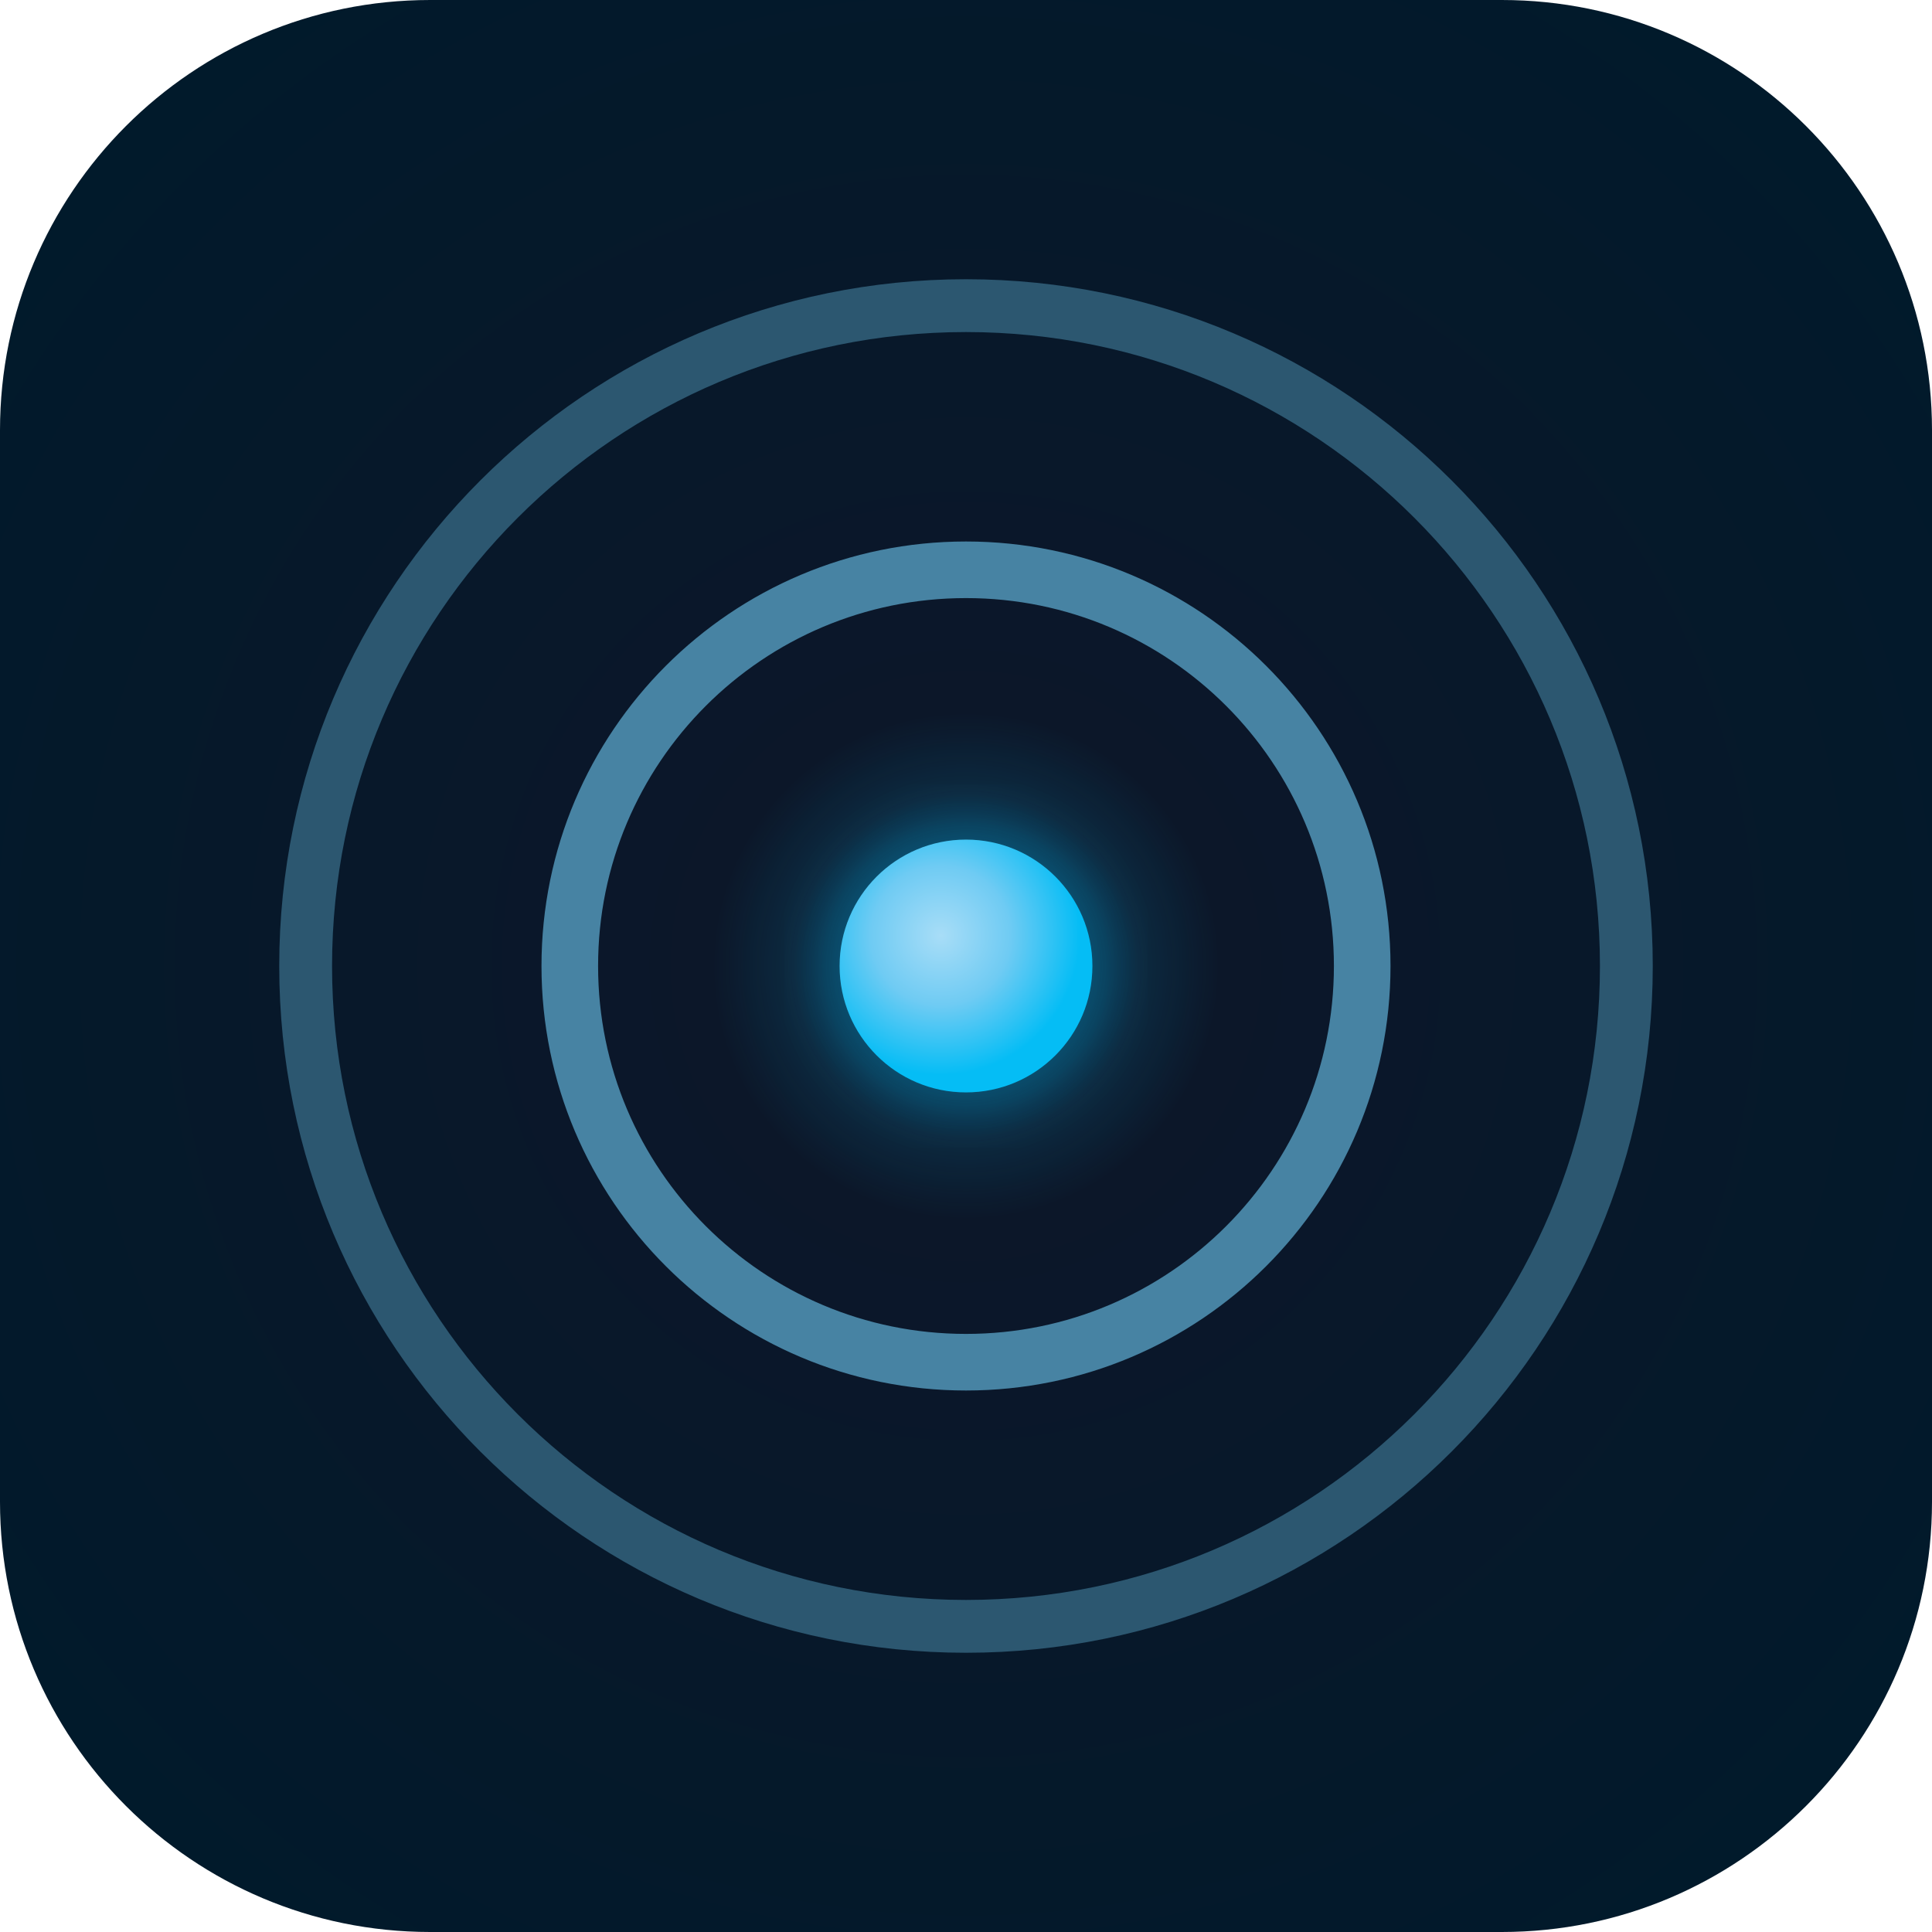
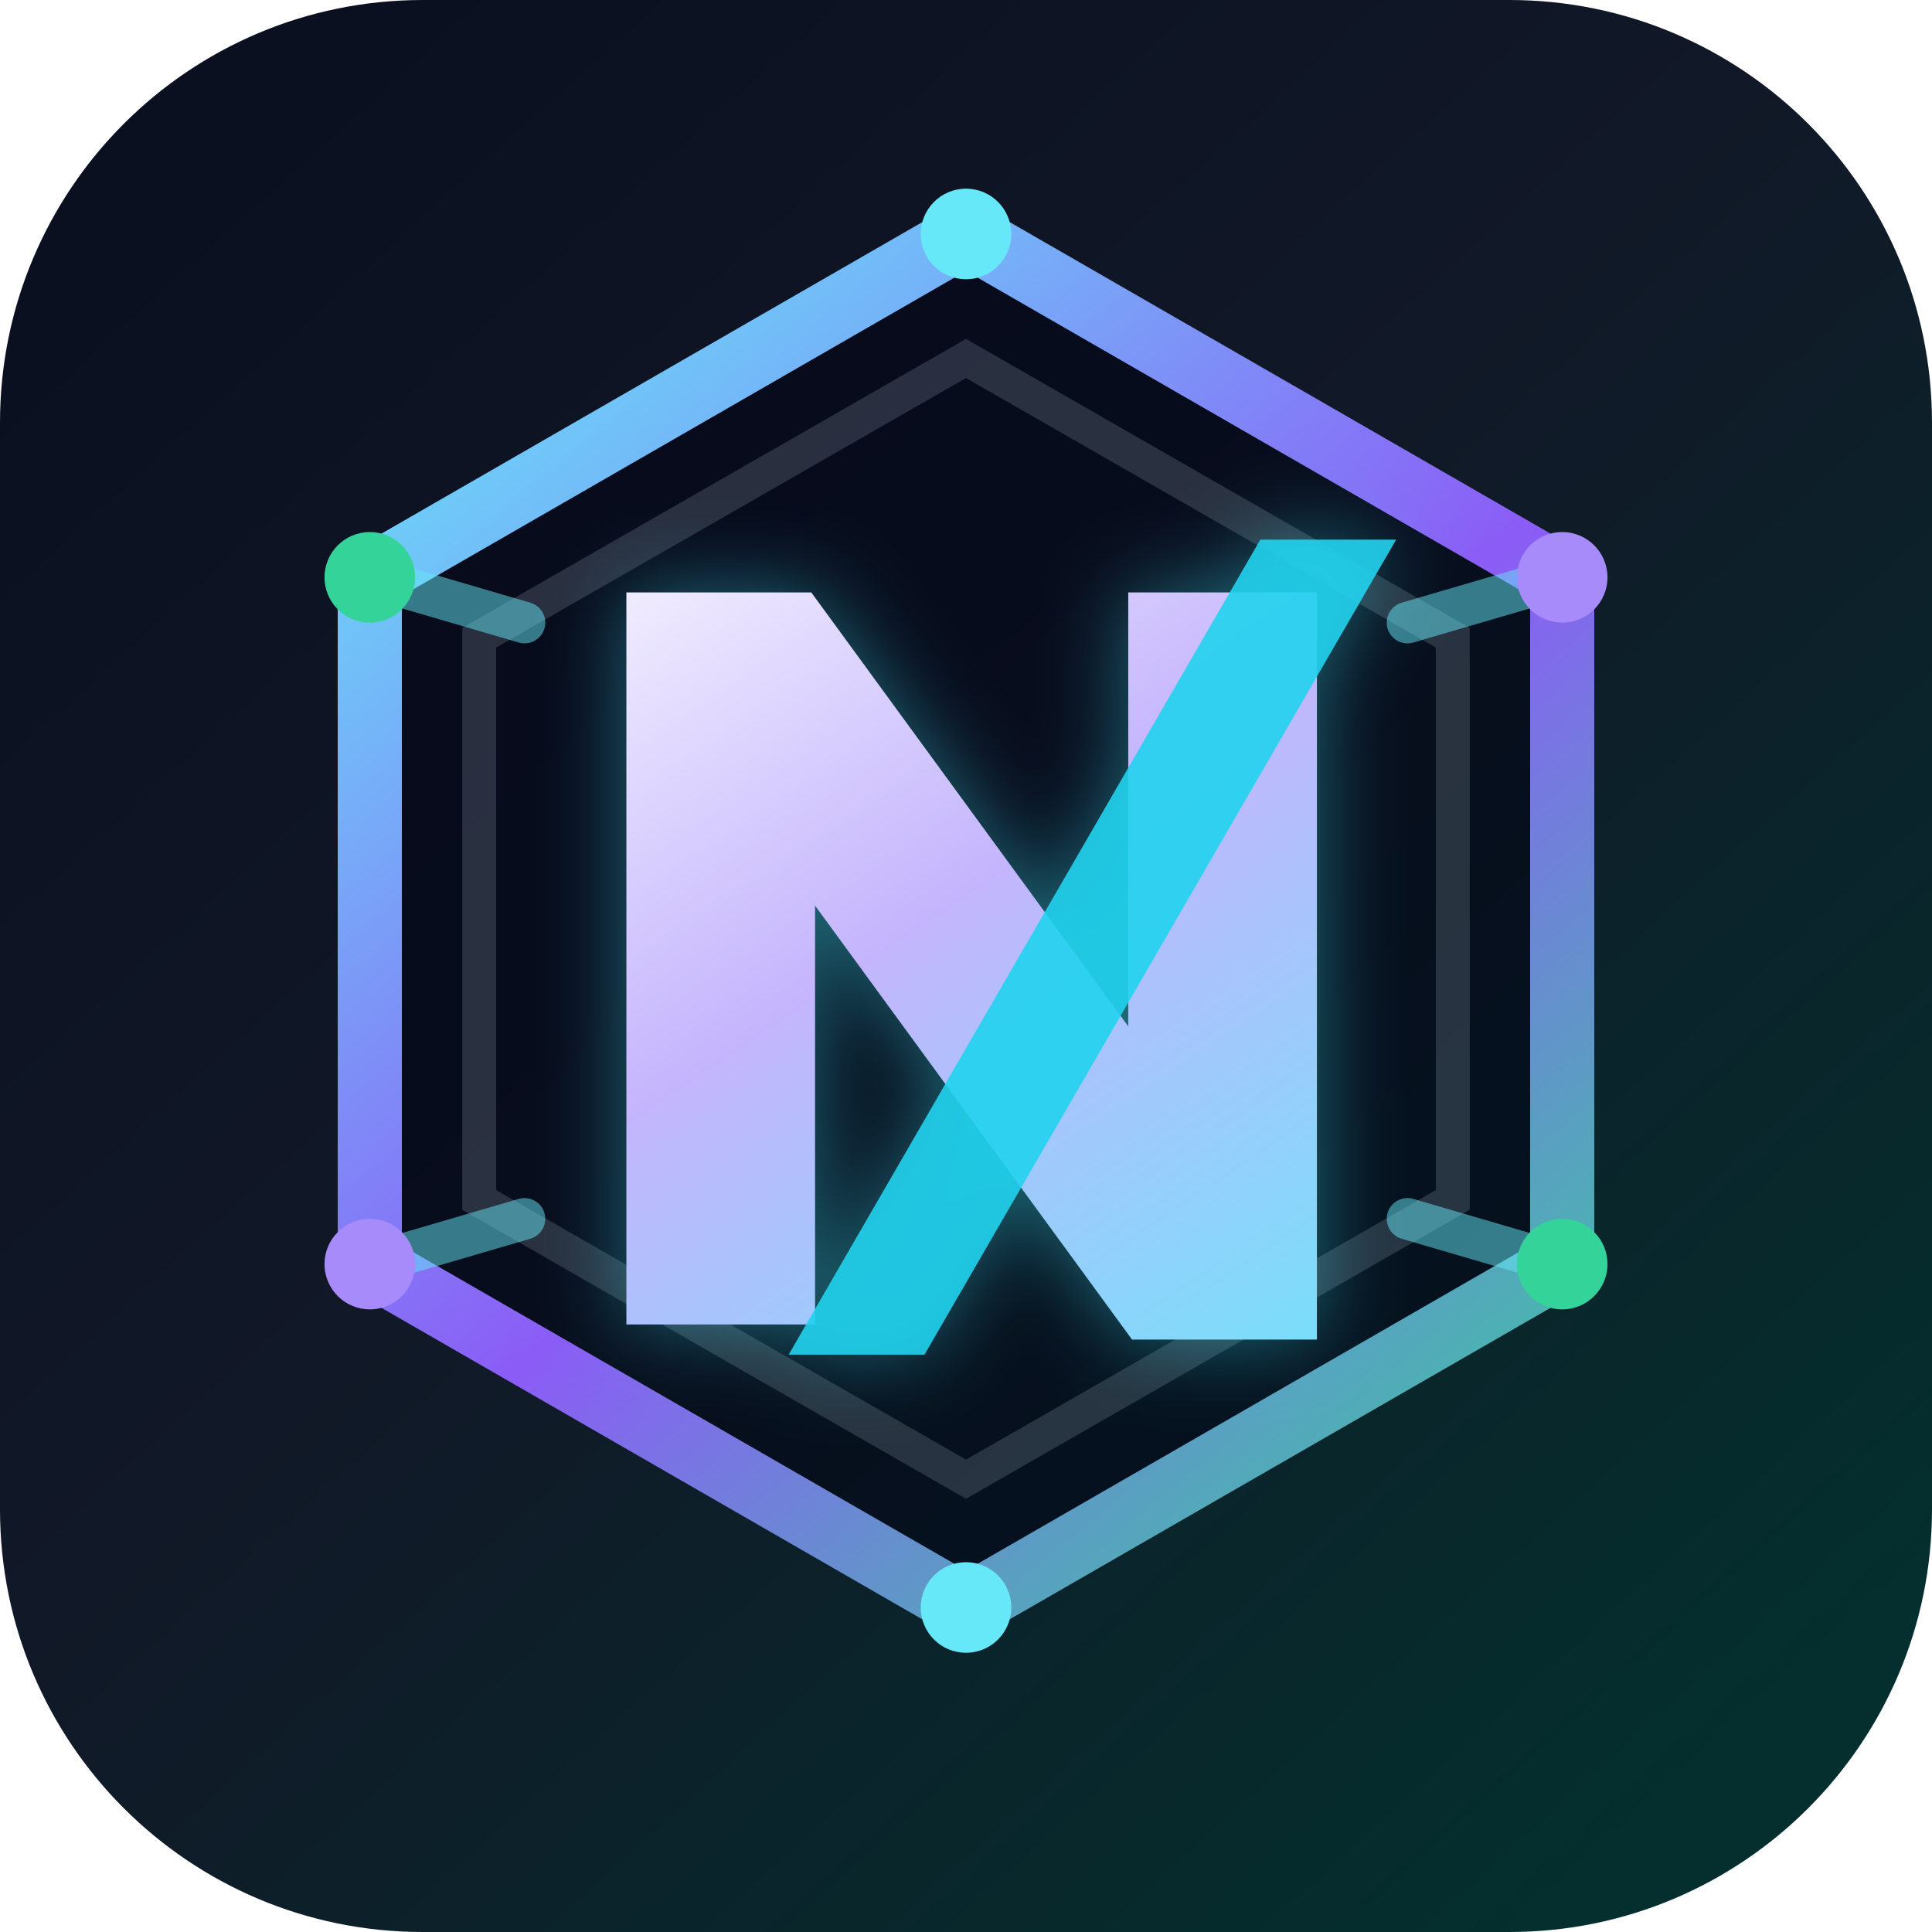
- <svg xmlns="http://www.w3.org/2000/svg" viewBox="0 0 1024 1024" width="1024" height="1024">
+ <svg xmlns="http://www.w3.org/2000/svg" width="1024" height="1024" viewBox="0 0 1024 1024" fill="none">
  <defs>
-     <radialGradient id="bg" cx="50%" cy="50%" r="65%">
-       <stop offset="0%" stop-color="#0f1629" />
-       <stop offset="100%" stop-color="#001a2b" />
-     </radialGradient>
-     <radialGradient id="dot" cx="40%" cy="38%" r="55%">
-       <stop offset="0%" stop-color="#a8ddf7" />
-       <stop offset="50%" stop-color="#6fcbf3" />
-       <stop offset="100%" stop-color="#05bdf5" />
-     </radialGradient>
-     <radialGradient id="glow" cx="50%" cy="50%" r="50%">
-       <stop offset="0%" stop-color="#05bdf5" stop-opacity="0.35" />
-       <stop offset="100%" stop-color="#05bdf5" stop-opacity="0" />
-     </radialGradient>
-     <filter id="dotBlur">
-       <feGaussianBlur in="SourceGraphic" stdDeviation="10" />
+     <linearGradient id="bg" x1="120" y1="80" x2="904" y2="944" gradientUnits="userSpaceOnUse">
+       <stop offset="0" stop-color="#0B1020" />
+       <stop offset="0.44" stop-color="#111827" />
+       <stop offset="1" stop-color="#042F2E" />
+     </linearGradient>
+     <linearGradient id="edge" x1="218" y1="138" x2="820" y2="858" gradientUnits="userSpaceOnUse">
+       <stop offset="0" stop-color="#67E8F9" />
+       <stop offset="0.52" stop-color="#8B5CF6" />
+       <stop offset="1" stop-color="#34D399" />
+     </linearGradient>
+     <linearGradient id="core" x1="320" y1="226" x2="704" y2="798" gradientUnits="userSpaceOnUse">
+       <stop offset="0" stop-color="#FFFFFF" />
+       <stop offset="0.45" stop-color="#C4B5FD" />
+       <stop offset="1" stop-color="#67E8F9" />
+     </linearGradient>
+     <filter id="glow" x="100" y="76" width="824" height="872" filterUnits="userSpaceOnUse" color-interpolation-filters="sRGB">
+       <feGaussianBlur stdDeviation="22" result="blur" />
+       <feColorMatrix in="blur" type="matrix" values="0 0 0 0 0.247 0 0 0 0 0.902 0 0 0 0 0.961 0 0 0 0.42 0" />
+       <feBlend in="SourceGraphic" />
    </filter>
-     <clipPath id="squircle">
-       <rect x="0" y="0" width="1024" height="1024" rx="228" ry="228" />
-     </clipPath>
  </defs>
-   <g clip-path="url(#squircle)">
-     <rect width="1024" height="1024" fill="url(#bg)" />
-     <circle cx="512" cy="512" r="350" fill="none" stroke="#6fcbf3" stroke-width="28" opacity="0.35" />
-     <circle cx="512" cy="512" r="210" fill="none" stroke="#6fcbf3" stroke-width="30" opacity="0.6" />
-     <circle cx="512" cy="512" r="134" fill="url(#glow)" />
-     <circle cx="512" cy="512" r="80" fill="#05bdf5" opacity="0.2" filter="url(#dotBlur)" />
-     <circle cx="512" cy="512" r="67" fill="url(#dot)" />
+   <rect width="1024" height="1024" rx="224" fill="url(#bg)" />
+   <path d="M512 124L828 306V670L512 852L196 670V306L512 124Z" fill="#020617" fill-opacity="0.6" stroke="url(#edge)" stroke-width="34" />
+   <path d="M512 190L770 338V636L512 784L254 636V338L512 190Z" stroke="#E0F2FE" stroke-opacity="0.16" stroke-width="18" />
+   <g filter="url(#glow)">
+     <path d="M332 702V314H430L598 544V314H698V710H600L432 480V702H332Z" fill="url(#core)" />
+     <path d="M418 718L668 286H740L490 718H418Z" fill="#22D3EE" fill-opacity="0.9" />
  </g>
+   <path d="M278 330L196 306M746 330L828 306M278 646L196 670M746 646L828 670" stroke="#67E8F9" stroke-opacity="0.5" stroke-width="22" stroke-linecap="round" />
+   <circle cx="512" cy="124" r="24" fill="#67E8F9" />
+   <circle cx="828" cy="306" r="24" fill="#A78BFA" />
+   <circle cx="828" cy="670" r="24" fill="#34D399" />
+   <circle cx="512" cy="852" r="24" fill="#67E8F9" />
+   <circle cx="196" cy="670" r="24" fill="#A78BFA" />
+   <circle cx="196" cy="306" r="24" fill="#34D399" />
</svg>
